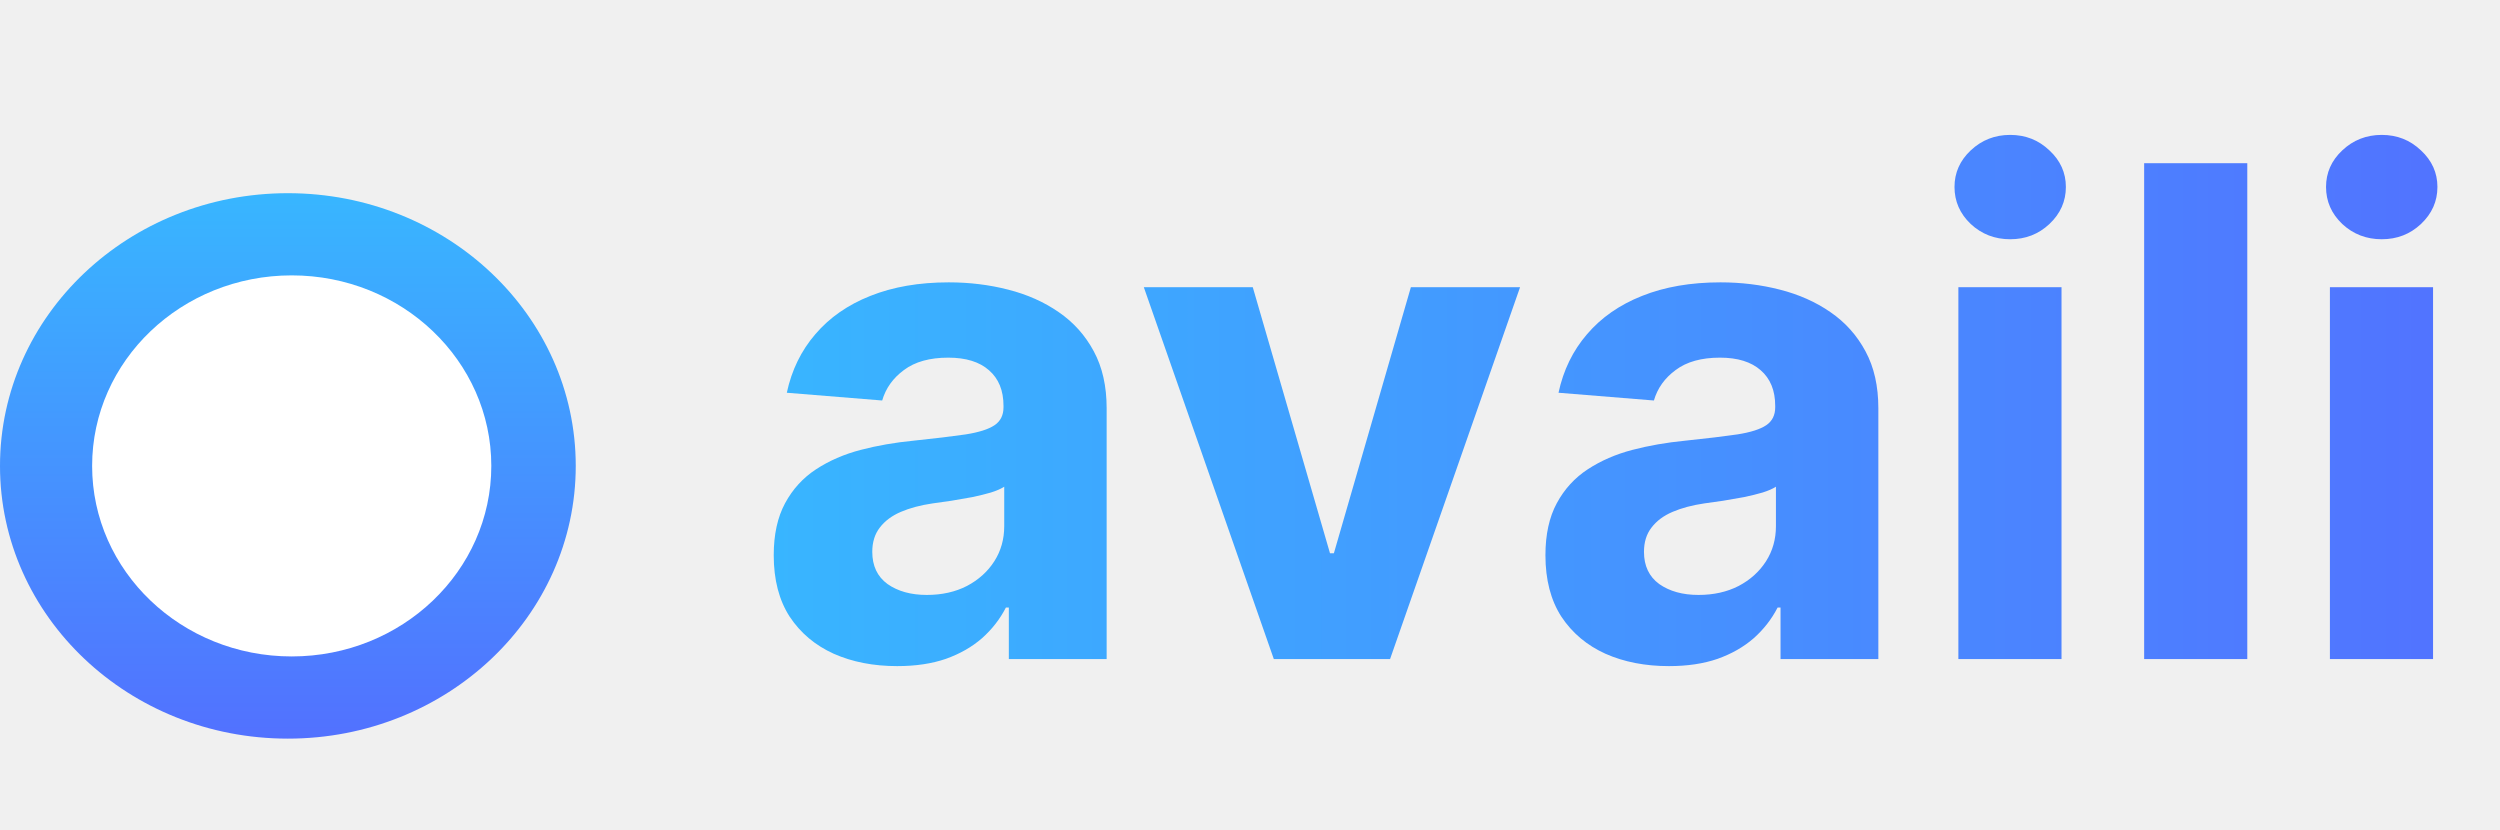
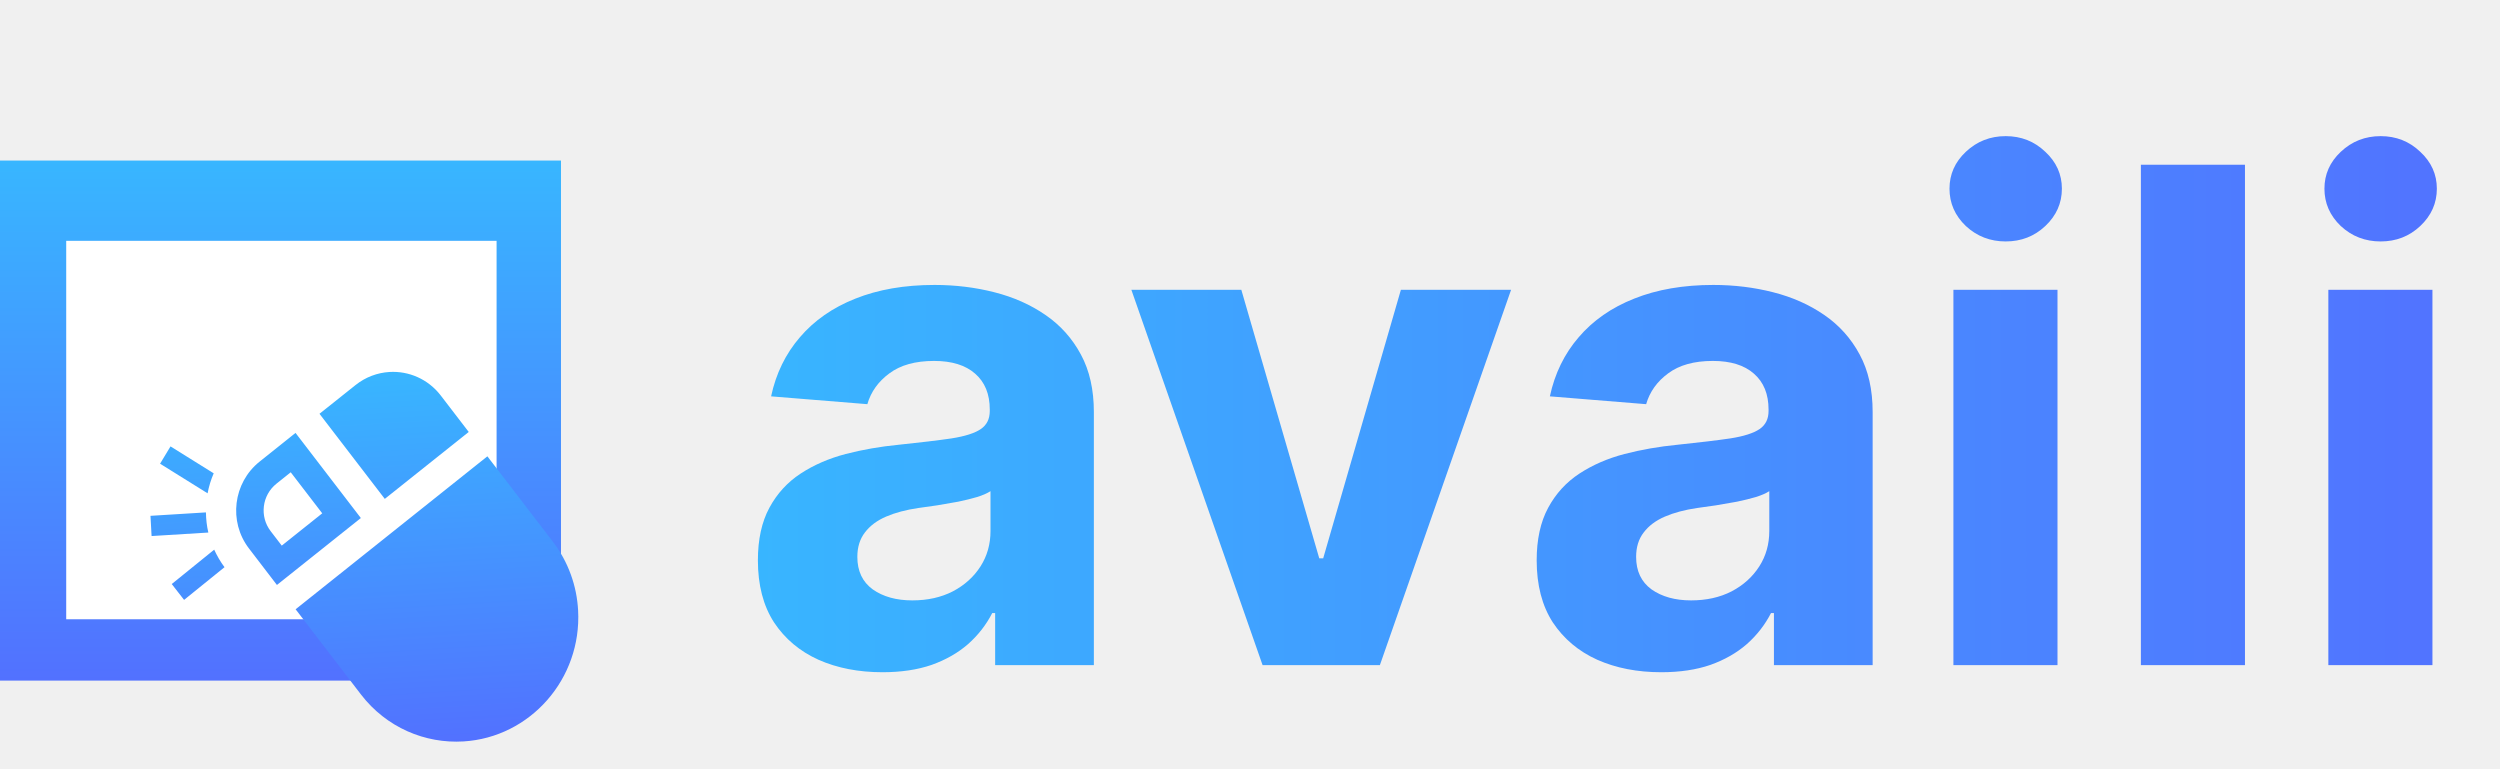
- <svg xmlns="http://www.w3.org/2000/svg" width="220" height="73" viewBox="0 0 220 73" fill="none">
-   <path d="M78.954 58.618C76.867 58.618 75.006 58.256 73.372 57.531C71.739 56.793 70.446 55.706 69.494 54.271C68.557 52.822 68.088 51.019 68.088 48.859C68.088 47.041 68.422 45.514 69.09 44.278C69.757 43.043 70.666 42.048 71.817 41.295C72.967 40.543 74.274 39.974 75.737 39.591C77.215 39.207 78.763 38.938 80.382 38.781C82.285 38.582 83.82 38.398 84.984 38.227C86.149 38.043 86.994 37.773 87.52 37.418C88.046 37.062 88.308 36.537 88.308 35.841V35.713C88.308 34.364 87.882 33.32 87.03 32.581C86.192 31.842 84.999 31.473 83.45 31.473C81.817 31.473 80.517 31.835 79.551 32.56C78.585 33.27 77.946 34.165 77.633 35.244L69.239 34.562C69.665 32.574 70.503 30.855 71.753 29.406C73.003 27.943 74.615 26.821 76.59 26.04C78.578 25.244 80.879 24.847 83.493 24.847C85.311 24.847 87.051 25.06 88.713 25.486C90.389 25.912 91.874 26.572 93.166 27.467C94.473 28.362 95.503 29.513 96.256 30.919C97.008 32.311 97.385 33.98 97.385 35.926V58H88.777V53.462H88.521C87.996 54.484 87.293 55.386 86.412 56.168C85.531 56.935 84.473 57.538 83.237 57.979C82.001 58.405 80.574 58.618 78.954 58.618ZM81.554 52.354C82.889 52.354 84.068 52.091 85.091 51.565C86.114 51.026 86.916 50.301 87.499 49.392C88.081 48.483 88.372 47.453 88.372 46.303V42.83C88.088 43.014 87.697 43.185 87.2 43.341C86.717 43.483 86.171 43.618 85.56 43.746C84.949 43.859 84.338 43.966 83.727 44.065C83.117 44.151 82.562 44.229 82.065 44.3C81 44.456 80.07 44.705 79.274 45.045C78.479 45.386 77.861 45.848 77.421 46.43C76.98 46.999 76.76 47.709 76.76 48.561C76.76 49.797 77.207 50.742 78.102 51.395C79.011 52.034 80.162 52.354 81.554 52.354ZM133.766 25.273L122.325 58H112.097L100.656 25.273H110.244L117.04 48.689H117.381L124.157 25.273H133.766ZM146.865 58.618C144.777 58.618 142.916 58.256 141.282 57.531C139.649 56.793 138.356 55.706 137.404 54.271C136.467 52.822 135.998 51.019 135.998 48.859C135.998 47.041 136.332 45.514 137 44.278C137.667 43.043 138.576 42.048 139.727 41.295C140.877 40.543 142.184 39.974 143.647 39.591C145.125 39.207 146.673 38.938 148.292 38.781C150.196 38.582 151.73 38.398 152.895 38.227C154.059 38.043 154.904 37.773 155.43 37.418C155.956 37.062 156.218 36.537 156.218 35.841V35.713C156.218 34.364 155.792 33.32 154.94 32.581C154.102 31.842 152.909 31.473 151.36 31.473C149.727 31.473 148.427 31.835 147.461 32.56C146.495 33.27 145.856 34.165 145.544 35.244L137.149 34.562C137.575 32.574 138.413 30.855 139.663 29.406C140.913 27.943 142.525 26.821 144.5 26.04C146.488 25.244 148.789 24.847 151.403 24.847C153.221 24.847 154.961 25.06 156.623 25.486C158.299 25.912 159.784 26.572 161.076 27.467C162.383 28.362 163.413 29.513 164.166 30.919C164.919 32.311 165.295 33.98 165.295 35.926V58H156.687V53.462H156.431C155.906 54.484 155.203 55.386 154.322 56.168C153.441 56.935 152.383 57.538 151.147 57.979C149.912 58.405 148.484 58.618 146.865 58.618ZM149.464 52.354C150.799 52.354 151.978 52.091 153.001 51.565C154.024 51.026 154.826 50.301 155.409 49.392C155.991 48.483 156.282 47.453 156.282 46.303V42.83C155.998 43.014 155.608 43.185 155.11 43.341C154.627 43.483 154.081 43.618 153.47 43.746C152.859 43.859 152.248 43.966 151.637 44.065C151.027 44.151 150.473 44.229 149.975 44.3C148.91 44.456 147.98 44.705 147.184 45.045C146.389 45.386 145.771 45.848 145.331 46.43C144.89 46.999 144.67 47.709 144.67 48.561C144.67 49.797 145.118 50.742 146.012 51.395C146.922 52.034 148.072 52.354 149.464 52.354ZM172.337 58V25.273H181.414V58H172.337ZM176.897 21.054C175.547 21.054 174.39 20.607 173.424 19.712C172.472 18.803 171.996 17.716 171.996 16.452C171.996 15.202 172.472 14.129 173.424 13.234C174.39 12.325 175.547 11.871 176.897 11.871C178.246 11.871 179.397 12.325 180.348 13.234C181.314 14.129 181.797 15.202 181.797 16.452C181.797 17.716 181.314 18.803 180.348 19.712C179.397 20.607 178.246 21.054 176.897 21.054ZM197.761 14.364V58H188.685V14.364H197.761ZM205.032 58V25.273H214.109V58H205.032ZM209.592 21.054C208.243 21.054 207.085 20.607 206.119 19.712C205.167 18.803 204.691 17.716 204.691 16.452C204.691 15.202 205.167 14.129 206.119 13.234C207.085 12.325 208.243 11.871 209.592 11.871C210.941 11.871 212.092 12.325 213.044 13.234C214.01 14.129 214.493 15.202 214.493 16.452C214.493 17.716 214.01 18.803 213.044 19.712C212.092 20.607 210.941 21.054 209.592 21.054Z" fill="url(#paint0_linear_213_16)" />
-   <ellipse cx="25.333" cy="41" rx="25.333" ry="24" fill="url(#paint1_linear_213_16)" />
-   <ellipse cx="25.671" cy="41" rx="17.564" ry="16.767" fill="white" />
+ <svg xmlns="http://www.w3.org/2000/svg" width="218" height="67" viewBox="0 0 218 67" fill="none">
+   <path d="M76.954 58.618C74.867 58.618 73.006 58.256 71.372 57.531C69.739 56.793 68.446 55.706 67.494 54.271C66.557 52.822 66.088 51.019 66.088 48.859C66.088 47.041 66.422 45.514 67.09 44.278C67.757 43.043 68.666 42.048 69.817 41.295C70.967 40.543 72.274 39.974 73.737 39.591C75.215 39.207 76.763 38.938 78.382 38.781C80.285 38.582 81.82 38.398 82.984 38.227C84.149 38.043 84.994 37.773 85.52 37.418C86.046 37.062 86.308 36.537 86.308 35.841V35.713C86.308 34.364 85.882 33.32 85.03 32.581C84.192 31.842 82.999 31.473 81.45 31.473C79.817 31.473 78.517 31.835 77.551 32.56C76.585 33.27 75.946 34.165 75.633 35.244L67.239 34.562C67.665 32.574 68.503 30.855 69.753 29.406C71.003 27.943 72.615 26.821 74.59 26.04C76.578 25.244 78.879 24.847 81.493 24.847C83.311 24.847 85.051 25.06 86.713 25.486C88.389 25.912 89.874 26.572 91.166 27.467C92.473 28.362 93.503 29.513 94.256 30.919C95.008 32.311 95.385 33.98 95.385 35.926V58H86.777V53.462H86.521C85.996 54.484 85.293 55.386 84.412 56.168C83.531 56.935 82.473 57.538 81.237 57.979C80.001 58.405 78.574 58.618 76.954 58.618ZM79.554 52.354C80.889 52.354 82.068 52.091 83.091 51.565C84.114 51.026 84.916 50.301 85.499 49.392C86.081 48.483 86.372 47.453 86.372 46.303V42.83C86.088 43.014 85.697 43.185 85.2 43.341C84.717 43.483 84.171 43.618 83.56 43.746C82.949 43.859 82.338 43.966 81.727 44.065C81.117 44.151 80.562 44.229 80.065 44.3C79 44.456 78.07 44.705 77.274 45.045C76.479 45.386 75.861 45.848 75.421 46.43C74.98 46.999 74.76 47.709 74.76 48.561C74.76 49.797 75.207 50.742 76.102 51.395C77.011 52.034 78.162 52.354 79.554 52.354ZM131.766 25.273L120.325 58H110.097L98.656 25.273H108.244L115.04 48.689H115.381L122.157 25.273H131.766ZM144.865 58.618C142.777 58.618 140.916 58.256 139.282 57.531C137.649 56.793 136.356 55.706 135.404 54.271C134.467 52.822 133.998 51.019 133.998 48.859C133.998 47.041 134.332 45.514 135 44.278C135.667 43.043 136.576 42.048 137.727 41.295C138.877 40.543 140.184 39.974 141.647 39.591C143.125 39.207 144.673 38.938 146.292 38.781C148.196 38.582 149.73 38.398 150.895 38.227C152.059 38.043 152.904 37.773 153.43 37.418C153.956 37.062 154.218 36.537 154.218 35.841V35.713C154.218 34.364 153.792 33.32 152.94 32.581C152.102 31.842 150.909 31.473 149.36 31.473C147.727 31.473 146.427 31.835 145.461 32.56C144.495 33.27 143.856 34.165 143.544 35.244L135.149 34.562C135.575 32.574 136.413 30.855 137.663 29.406C138.913 27.943 140.525 26.821 142.5 26.04C144.488 25.244 146.789 24.847 149.403 24.847C151.221 24.847 152.961 25.06 154.623 25.486C156.299 25.912 157.784 26.572 159.076 27.467C160.383 28.362 161.413 29.513 162.166 30.919C162.919 32.311 163.295 33.98 163.295 35.926V58H154.687V53.462H154.431C153.906 54.484 153.203 55.386 152.322 56.168C151.441 56.935 150.383 57.538 149.147 57.979C147.912 58.405 146.484 58.618 144.865 58.618ZM147.464 52.354C148.799 52.354 149.978 52.091 151.001 51.565C152.024 51.026 152.826 50.301 153.409 49.392C153.991 48.483 154.282 47.453 154.282 46.303V42.83C153.998 43.014 153.608 43.185 153.11 43.341C152.627 43.483 152.081 43.618 151.47 43.746C150.859 43.859 150.248 43.966 149.637 44.065C149.027 44.151 148.473 44.229 147.975 44.3C146.91 44.456 145.98 44.705 145.184 45.045C144.389 45.386 143.771 45.848 143.331 46.43C142.89 46.999 142.67 47.709 142.67 48.561C142.67 49.797 143.118 50.742 144.012 51.395C144.922 52.034 146.072 52.354 147.464 52.354ZM170.337 58V25.273H179.414V58H170.337ZM174.897 21.054C173.547 21.054 172.39 20.607 171.424 19.712C170.472 18.803 169.996 17.716 169.996 16.452C169.996 15.202 170.472 14.129 171.424 13.234C172.39 12.325 173.547 11.871 174.897 11.871C176.246 11.871 177.397 12.325 178.348 13.234C179.314 14.129 179.797 15.202 179.797 16.452C179.797 17.716 179.314 18.803 178.348 19.712C177.397 20.607 176.246 21.054 174.897 21.054ZM195.761 14.364V58H186.685V14.364H195.761ZM203.032 58V25.273H212.109V58H203.032ZM207.592 21.054C206.243 21.054 205.085 20.607 204.119 19.712C203.167 18.803 202.691 17.716 202.691 16.452C202.691 15.202 203.167 14.129 204.119 13.234C205.085 12.325 206.243 11.871 207.592 11.871C208.941 11.871 210.092 12.325 211.044 13.234C212.01 14.129 212.493 15.202 212.493 16.452C212.493 17.716 212.01 18.803 211.044 19.712C210.092 20.607 208.941 21.054 207.592 21.054Z" fill="url(#paint0_linear_228_12)" />
+   <rect y="14" width="48.918" height="45.348" fill="url(#paint1_linear_228_12)" />
+   <rect x="5.774" y="21" width="37.528" height="33" fill="white" />
+   <path d="M33.554 43.503L40.873 37.667L38.433 34.487C37.322 33.043 35.627 32.333 33.953 32.437C32.914 32.501 31.88 32.876 30.998 33.581L27.859 36.082L33.554 43.503ZM25.777 53.129L31.471 60.552C33.689 63.443 37.077 64.859 40.427 64.652C46.219 64.295 50.739 59.215 50.411 53.218C50.296 51.102 49.568 49.002 48.192 47.21L42.499 39.791L25.777 53.129ZM25.77 37.75L22.639 40.252C20.328 42.094 19.912 45.486 21.711 47.827L24.148 51.009L31.466 45.173L25.77 37.75ZM23.601 46.316C22.618 45.035 22.84 43.187 24.113 42.172L25.352 41.183L28.099 44.762L24.569 47.578L23.601 46.316ZM18.102 43.017L13.958 40.435L14.869 38.926L18.635 41.274C18.394 41.83 18.216 42.41 18.102 43.017ZM19.578 49.459L16.052 52.31L14.976 50.928L18.679 47.929C18.925 48.465 19.216 48.981 19.578 49.459ZM18.167 46.438L13.218 46.743L13.122 44.98L17.957 44.681C17.969 45.278 18.03 45.866 18.167 46.438Z" fill="url(#paint2_linear_228_12)" />
  <defs>
-     <linearGradient id="paint0_linear_213_16" x1="66" y1="36.5" x2="220" y2="36.5" gradientUnits="userSpaceOnUse">
+     <linearGradient id="paint0_linear_228_12" x1="64" y1="31" x2="218" y2="31" gradientUnits="userSpaceOnUse">
      <stop stop-color="#38B6FF" />
      <stop offset="1" stop-color="#5271FF" />
    </linearGradient>
-     <linearGradient id="paint1_linear_213_16" x1="25.333" y1="17" x2="25.333" y2="65" gradientUnits="userSpaceOnUse">
+     <linearGradient id="paint1_linear_228_12" x1="24.459" y1="14" x2="24.459" y2="59.348" gradientUnits="userSpaceOnUse">
+       <stop stop-color="#38B6FF" />
+       <stop offset="1" stop-color="#5271FF" />
+     </linearGradient>
+     <linearGradient id="paint2_linear_228_12" x1="30.867" y1="32.627" x2="32.871" y2="65.118" gradientUnits="userSpaceOnUse">
      <stop stop-color="#38B6FF" />
      <stop offset="1" stop-color="#5271FF" />
    </linearGradient>
  </defs>
</svg>
